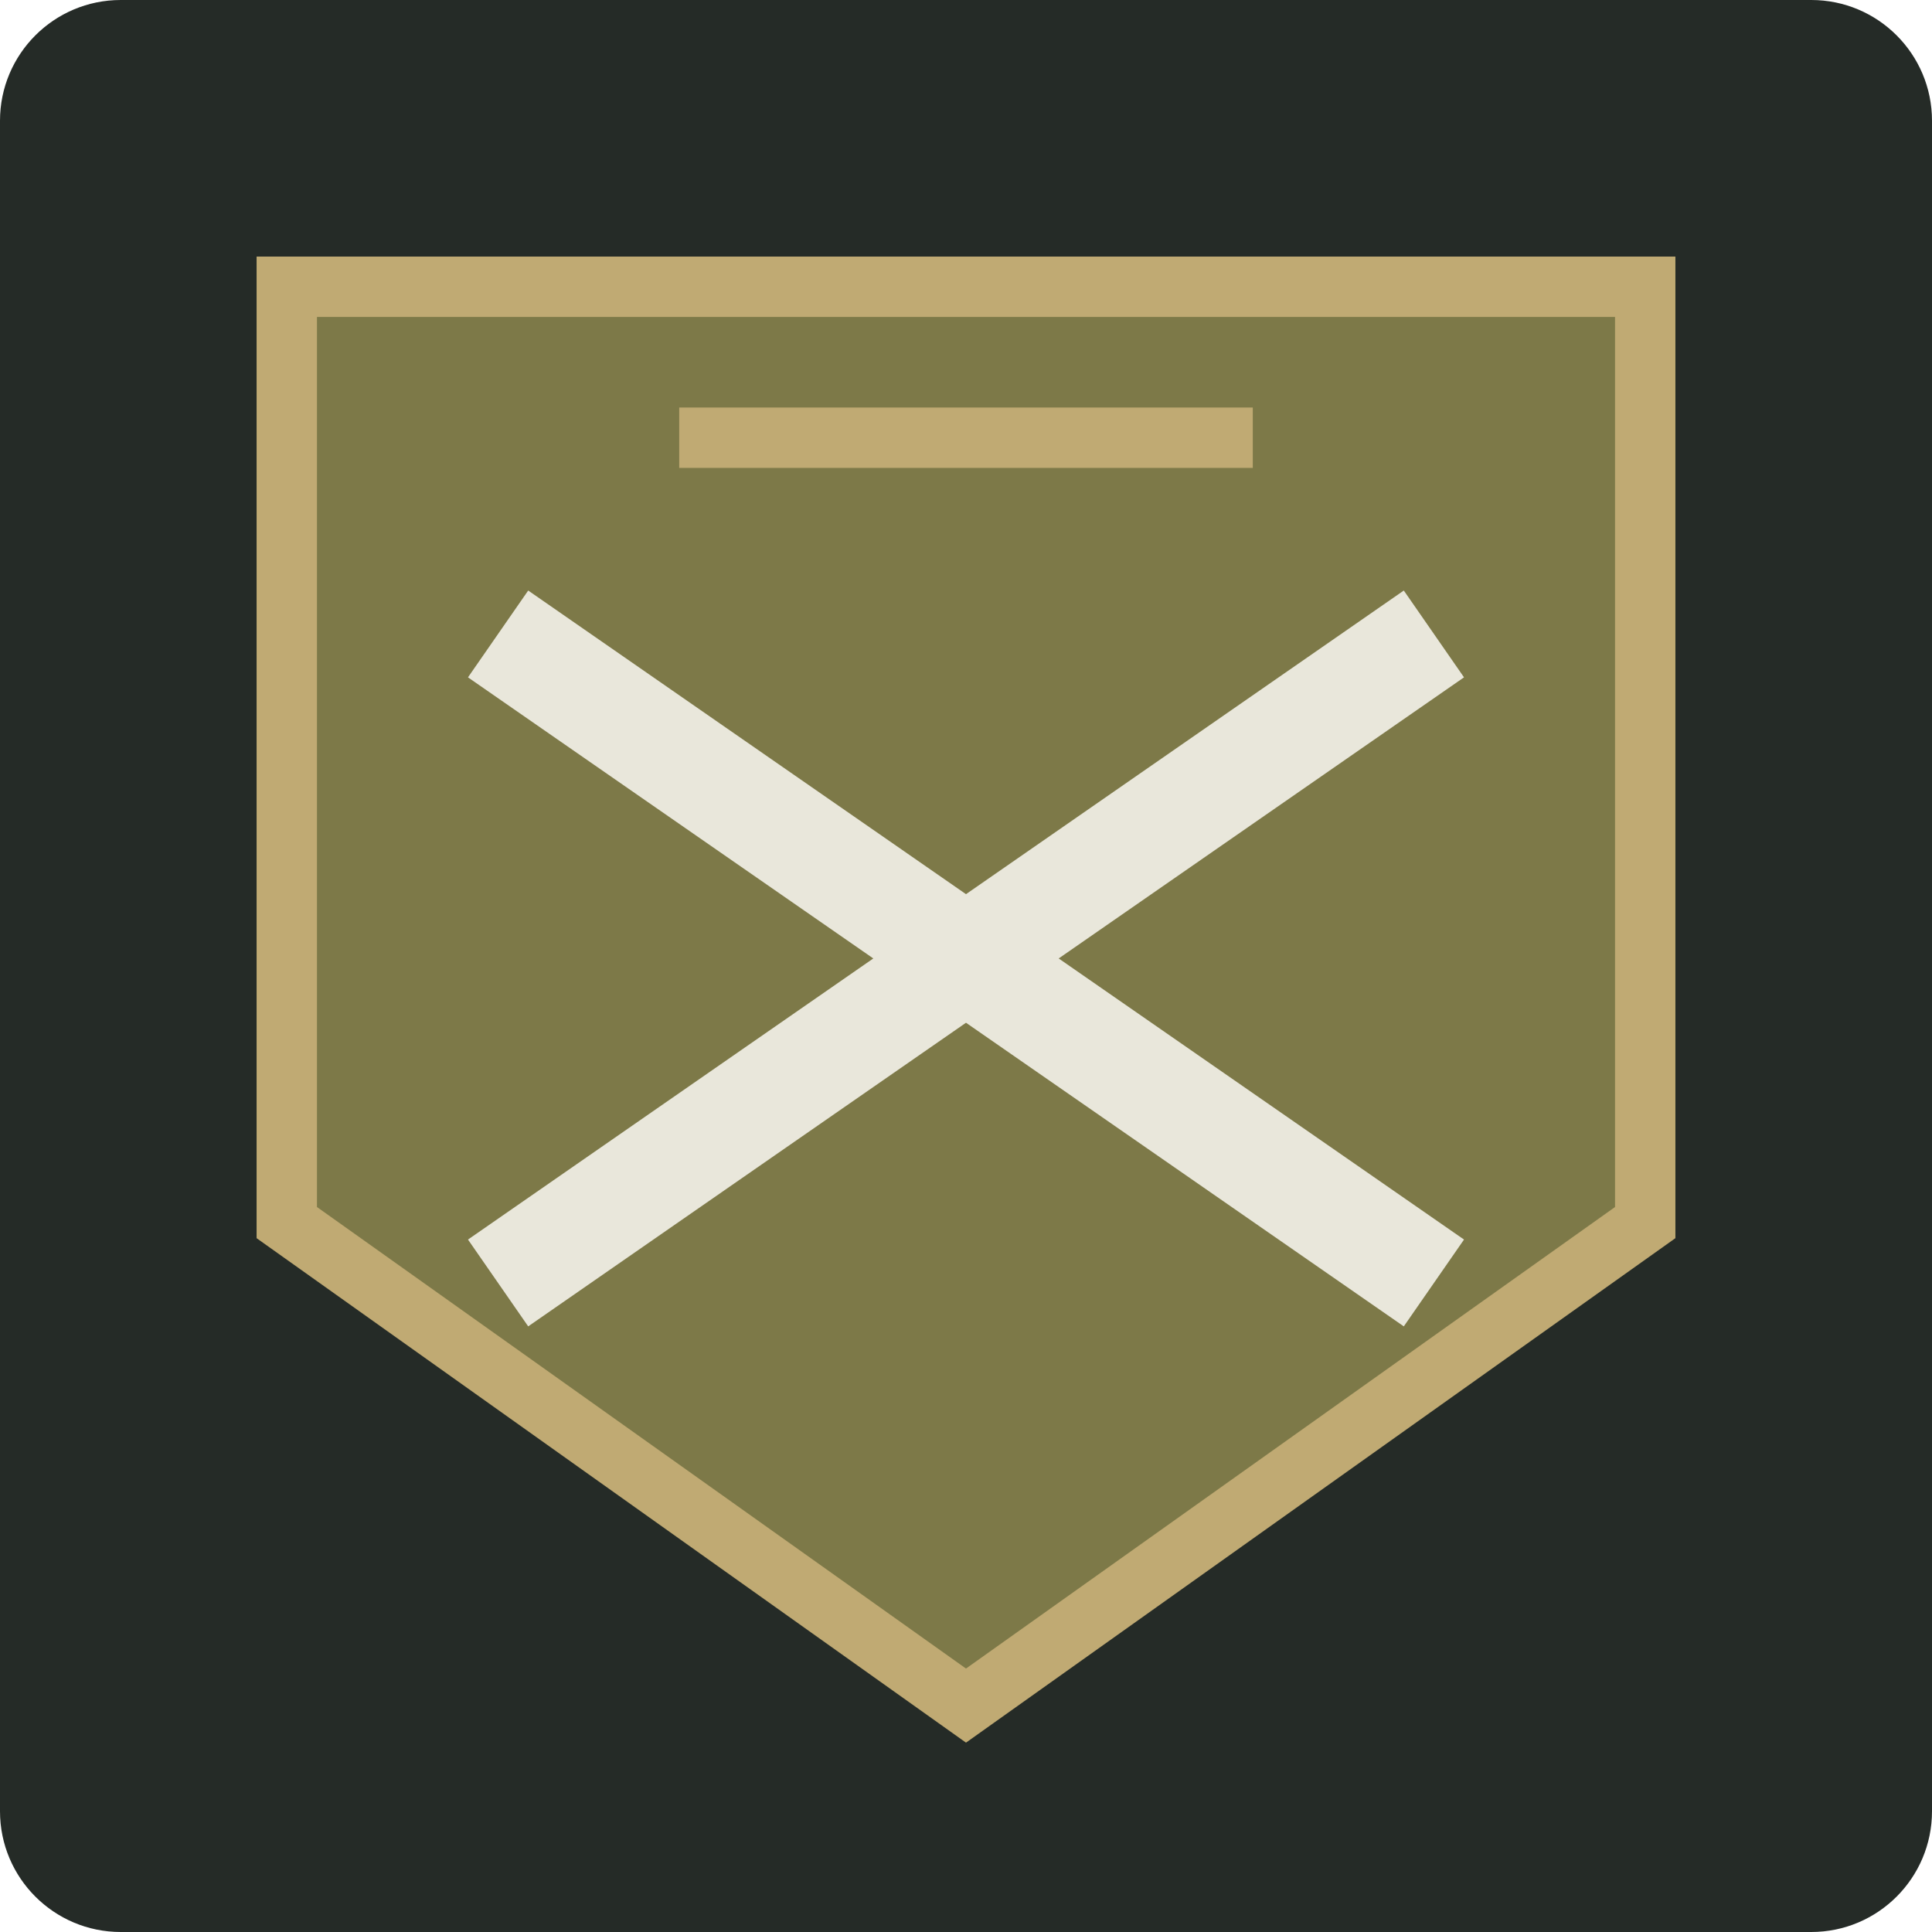
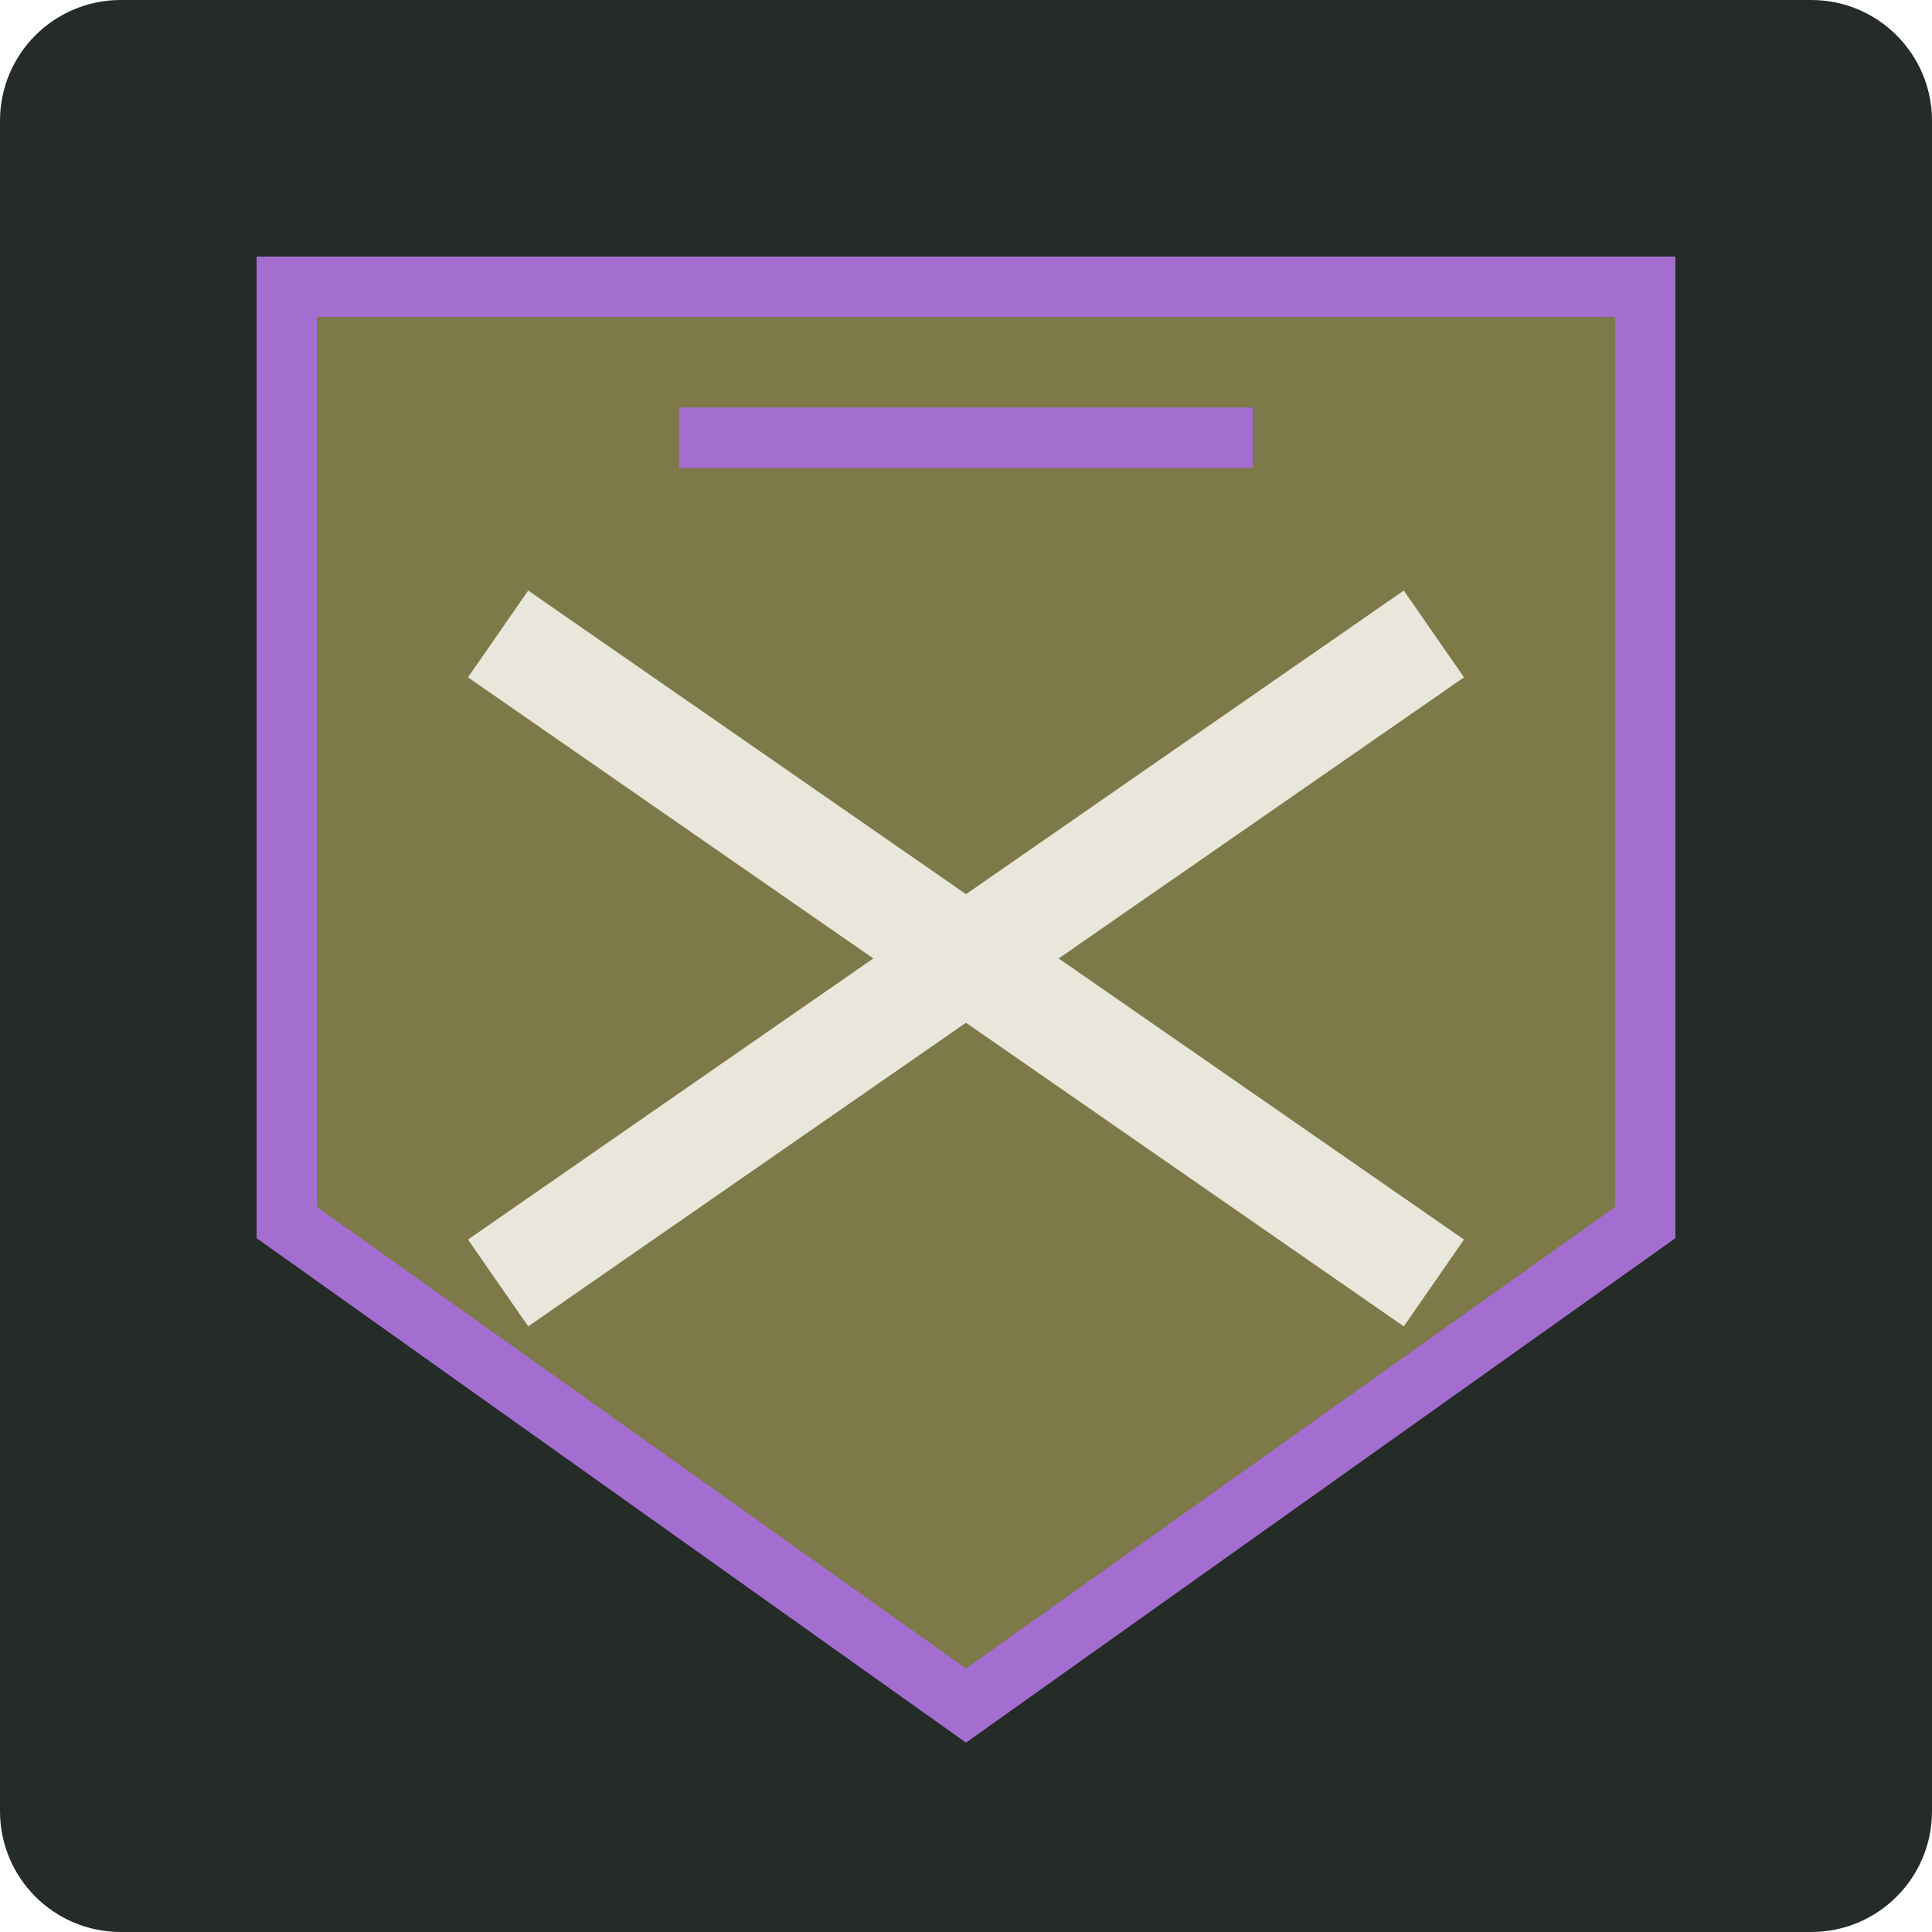
<svg xmlns="http://www.w3.org/2000/svg" width="128" height="128" viewBox="0 0 128 128">
  <rect width="128" height="128" rx="8" fill="#252b27" />
-   <path d="M19 19h90v62l-45 32-45-32z" fill="#7d7948" stroke="#c0aa73" stroke-width="4" />
+   <path d="M19 19h90v62l-45 32-45-32z" fill="#7d7948" stroke="#a36ed0" stroke-width="4" />
  <path d="M33 42l62 43M95 42L33 85" stroke="#e9e7db" stroke-width="7" />
-   <path d="M45 29h38" stroke="#c0aa73" stroke-width="4" />
+   <path d="M45 29h38" stroke="#a36ed0" stroke-width="4" />
</svg>
